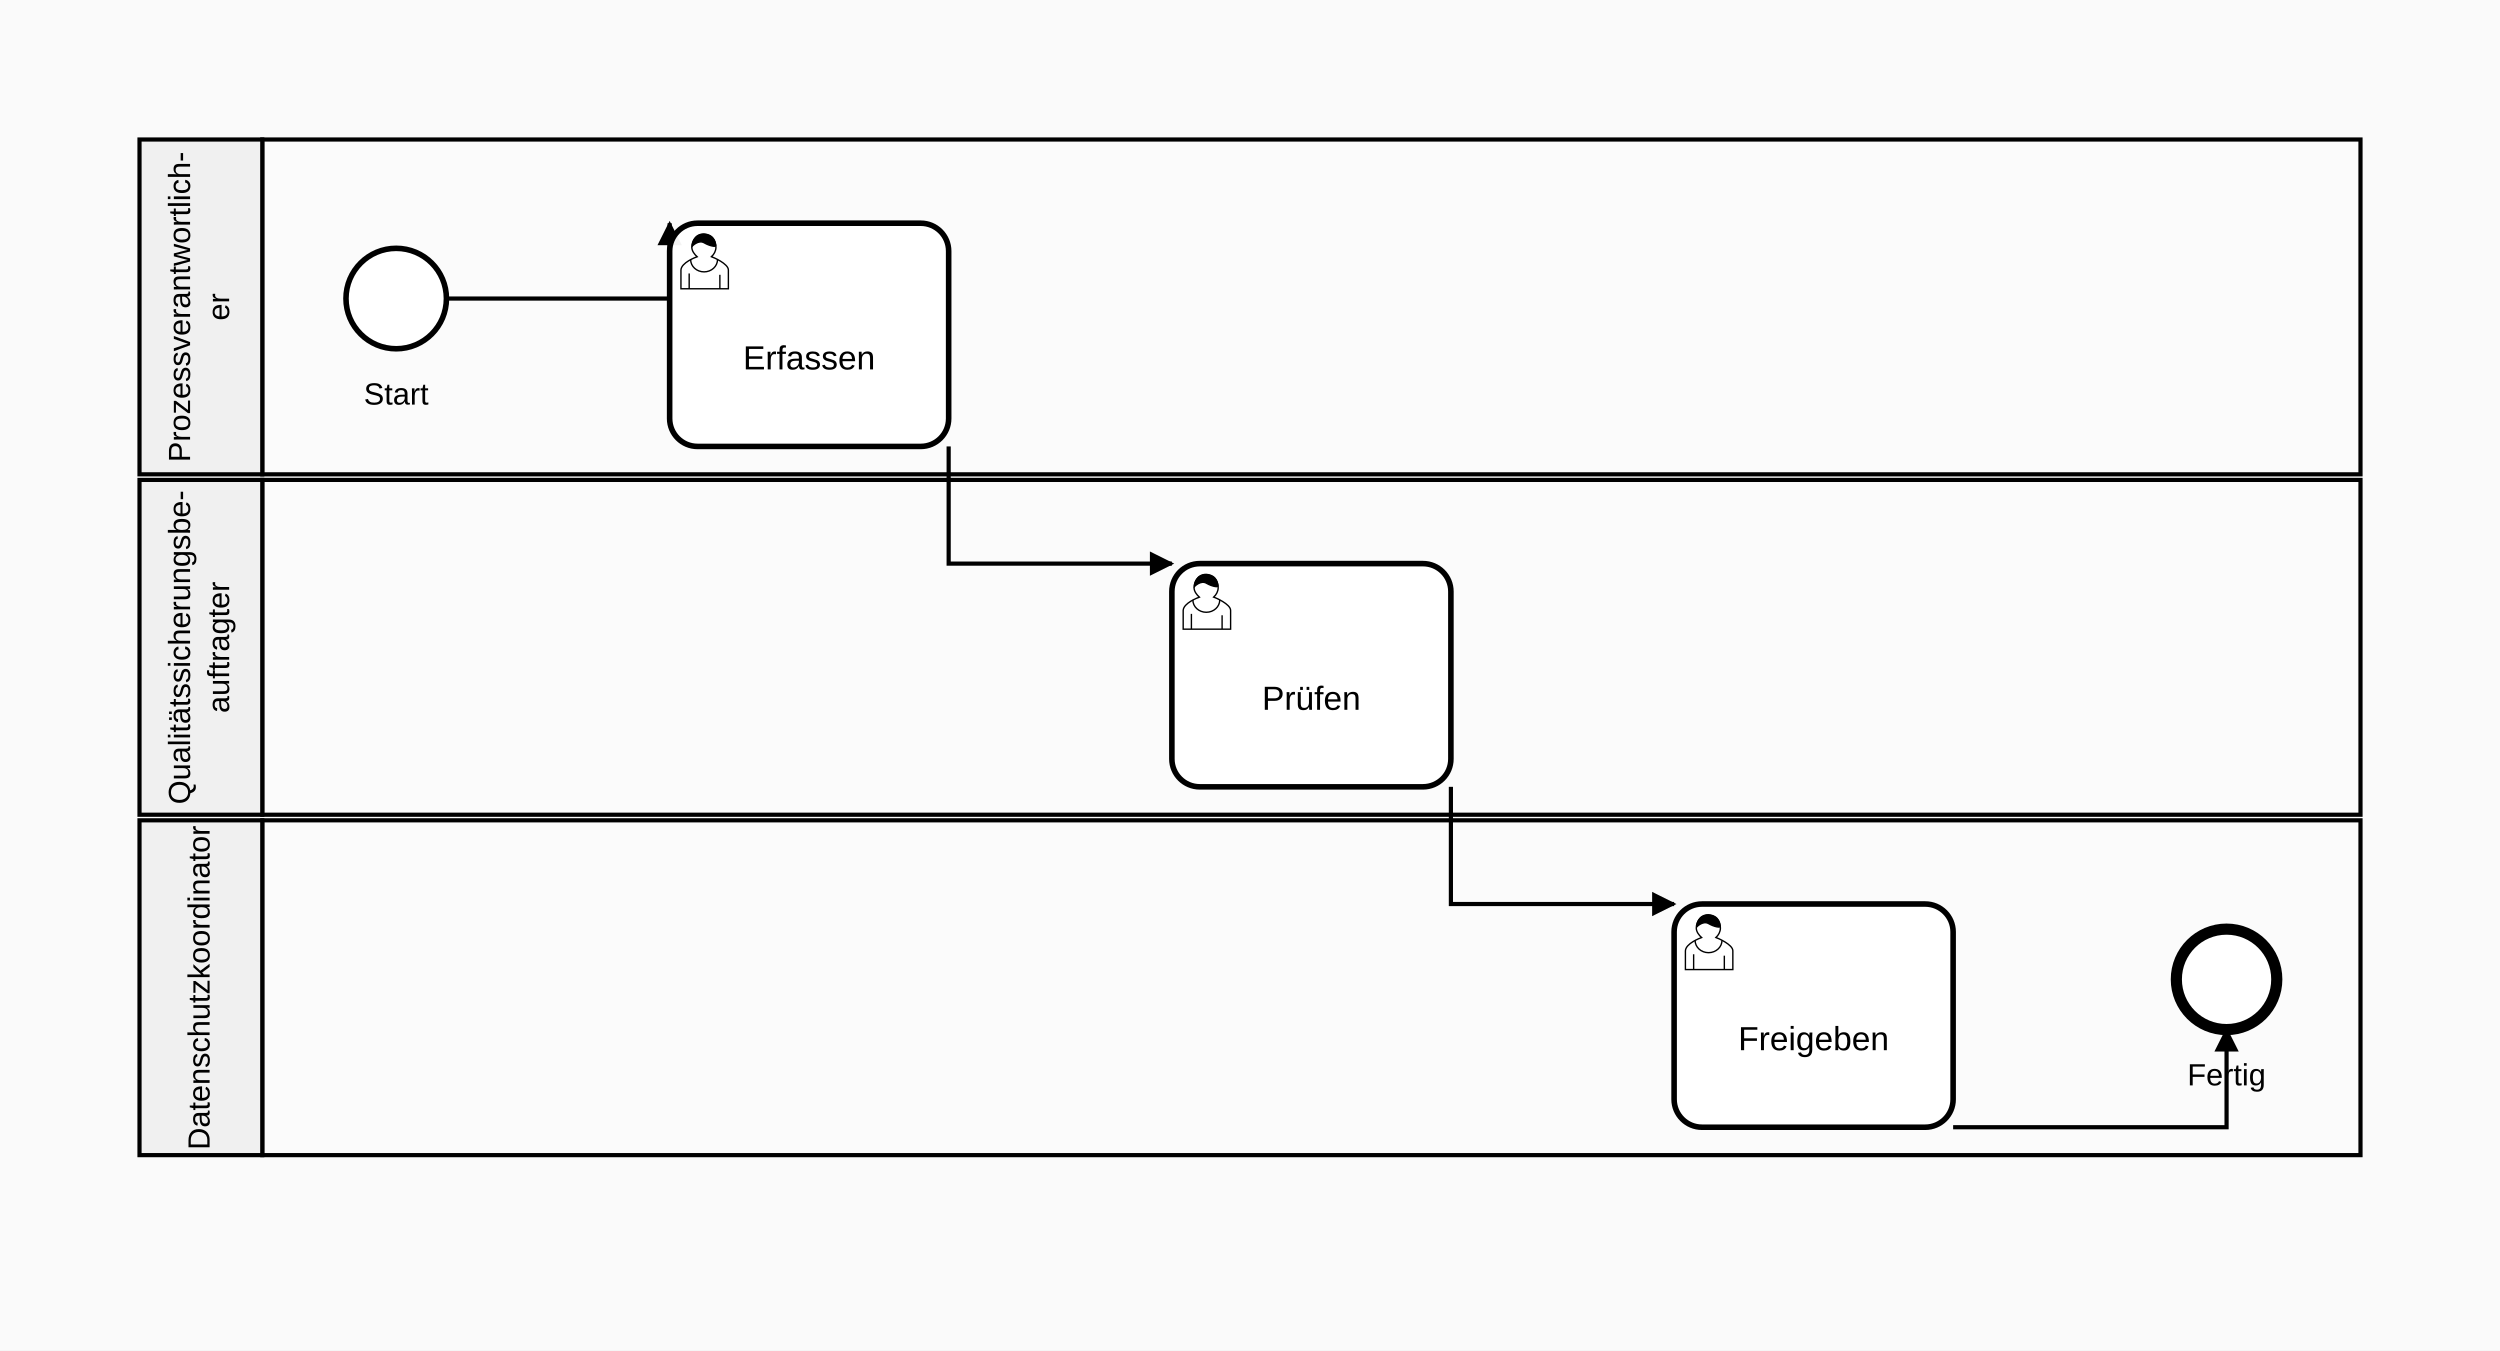
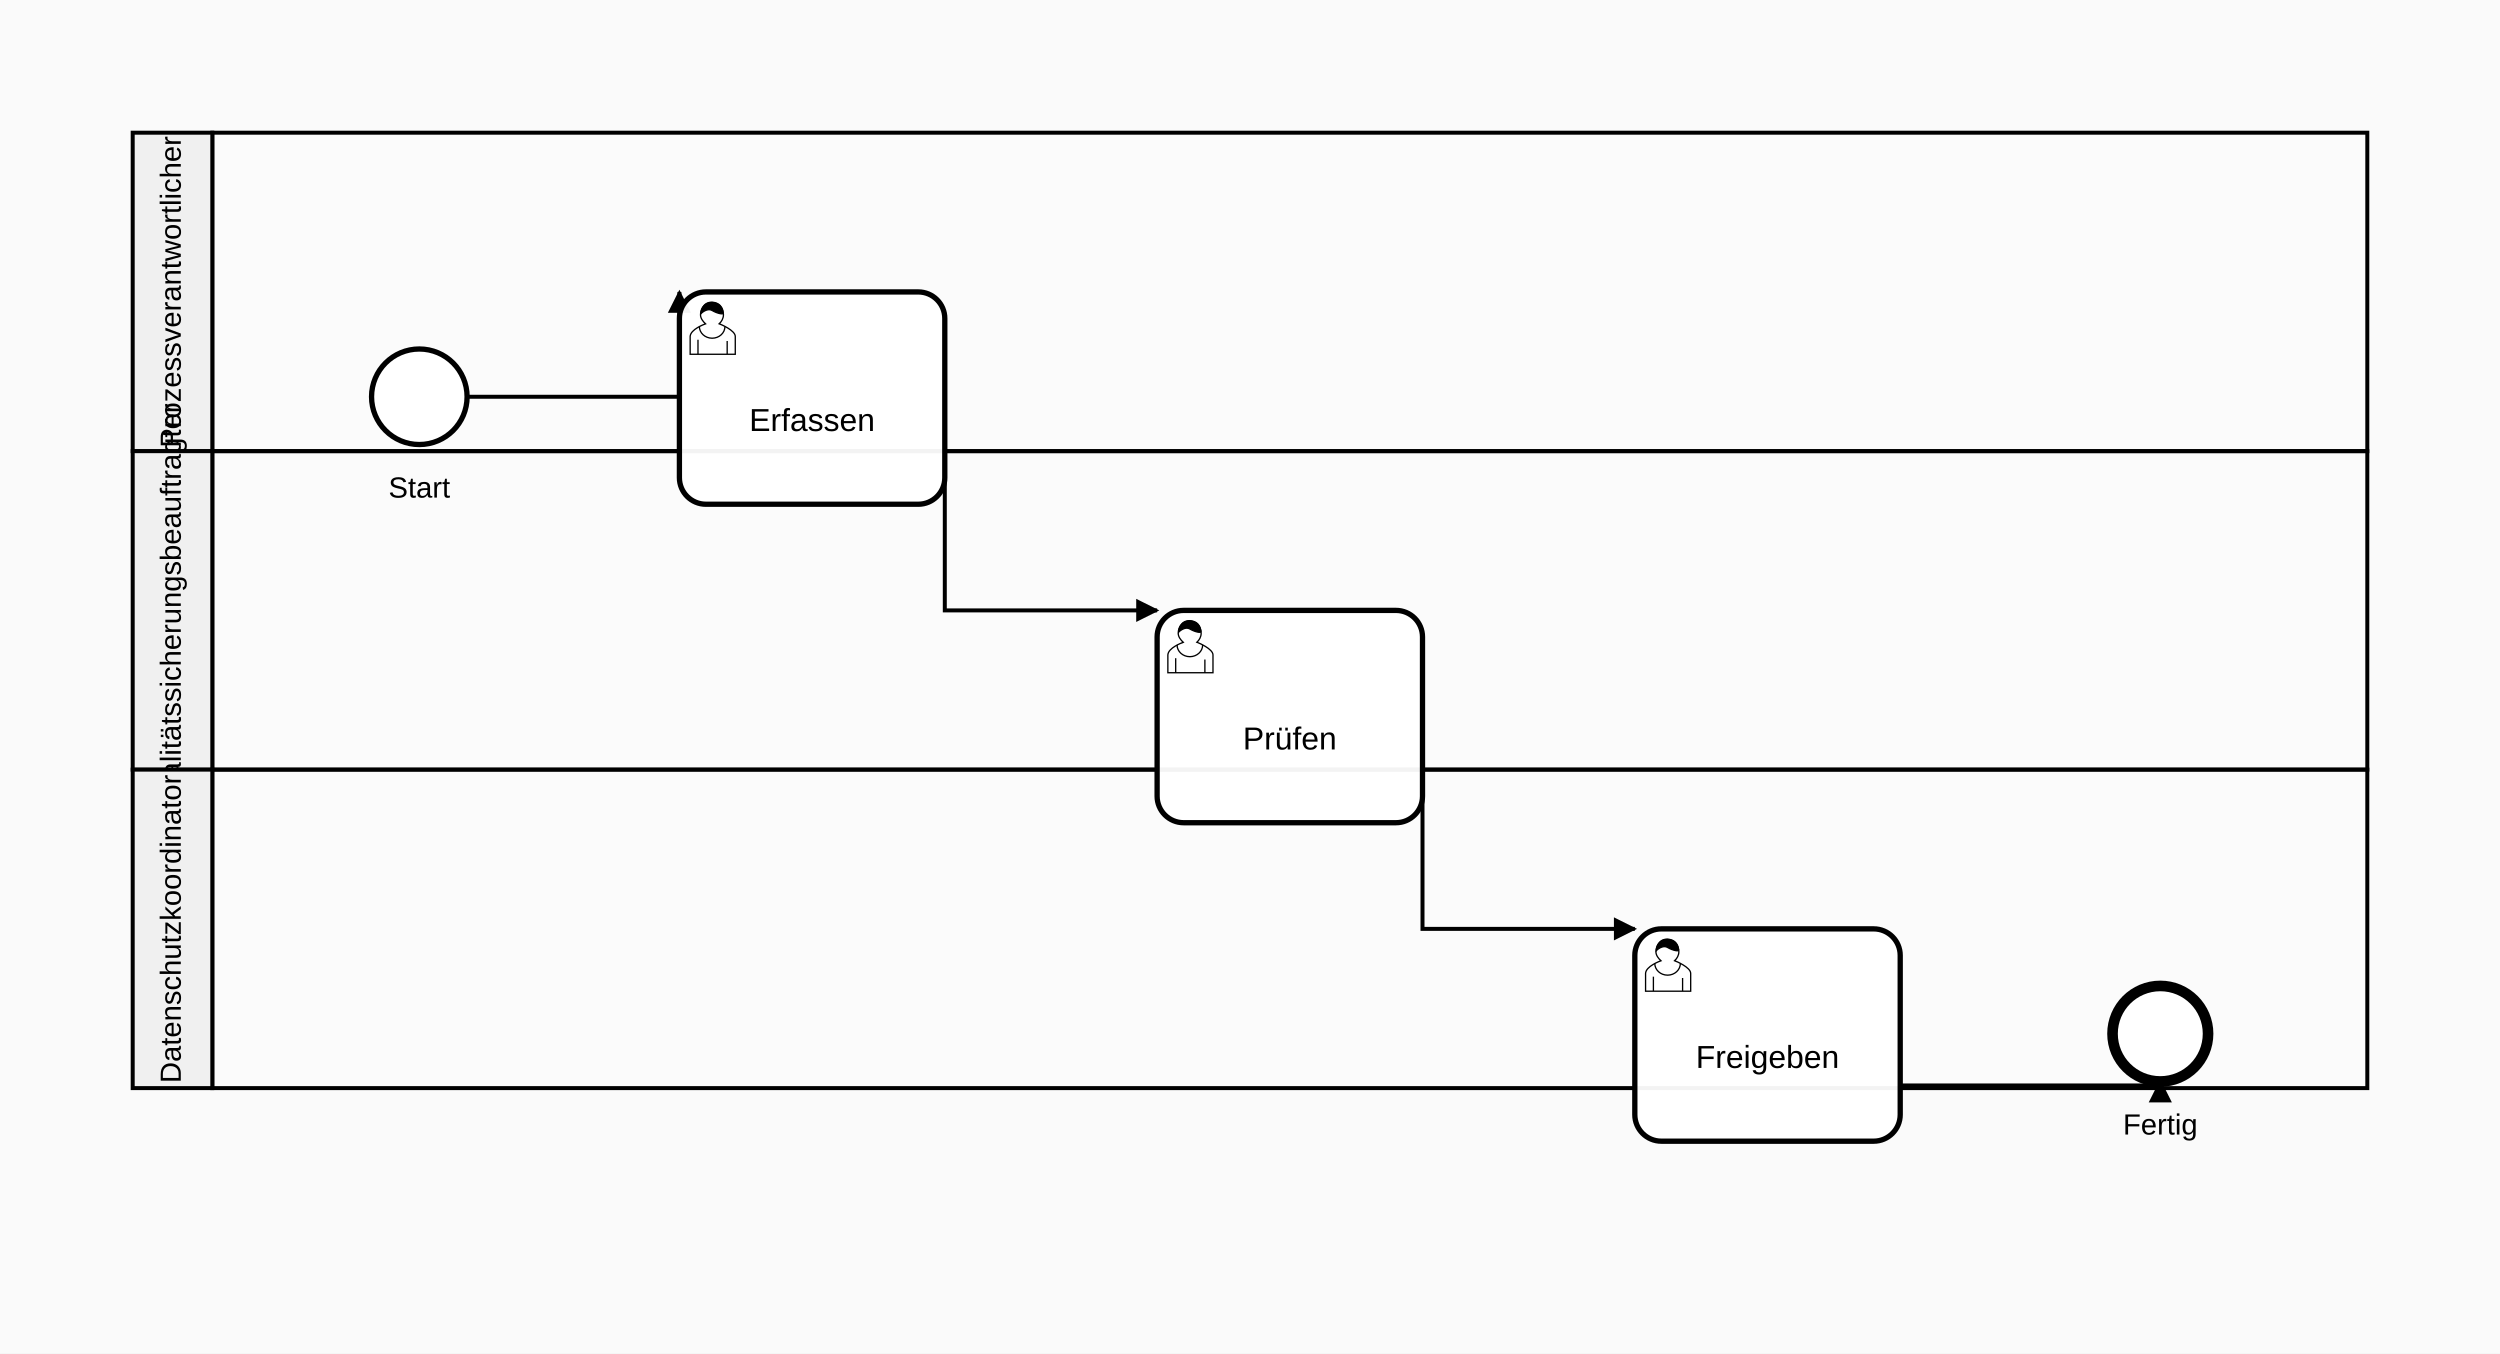
- <svg xmlns="http://www.w3.org/2000/svg" width="896" height="484" viewBox="0 0 896 484" font-family="Arial, sans-serif">
+ <svg xmlns="http://www.w3.org/2000/svg" width="942" height="510" viewBox="0 0 942 510" font-family="Arial, sans-serif">
  <defs>
    <marker id="seq-end" viewBox="0 0 20 20" refX="11" refY="10" markerWidth="10" markerHeight="10" orient="auto">
      <path d="M 1 5 L 11 10 L 1 15 Z" fill="#000000" stroke="#000000" stroke-width="1" />
    </marker>
    <marker id="seq-default-src" viewBox="0 0 20 20" refX="6" refY="10" markerWidth="10" markerHeight="10" orient="auto">
      <path d="M 6 3 L 10 17" stroke="#000000" stroke-width="1.5" />
    </marker>
    <marker id="seq-conditional-src" viewBox="0 0 20 20" refX="1" refY="10" markerWidth="12" markerHeight="12" orient="auto">
      <path d="M 1 10 L 8 6 L 15 10 L 8 14 Z" fill="#ffffff" stroke="#000000" stroke-width="1" />
    </marker>
    <marker id="msg-start" viewBox="0 0 20 20" refX="6" refY="6" markerWidth="20" markerHeight="20" orient="auto">
      <circle cx="6" cy="6" r="3.5" fill="#ffffff" stroke="#000000" stroke-width="1" />
    </marker>
    <marker id="msg-end" viewBox="0 0 20 20" refX="8.5" refY="5" markerWidth="20" markerHeight="20" orient="auto">
      <path d="m 1 5 l 0 -3 l 7 3 l -7 3 z" fill="#ffffff" stroke="#000000" stroke-width="1" stroke-linecap="butt" />
    </marker>
    <marker id="assoc-end" viewBox="0 0 20 20" refX="11" refY="10" markerWidth="10" markerHeight="10" orient="auto">
      <path d="M 1 5 L 11 10 L 1 15" fill="none" stroke="#000000" stroke-width="1.5" />
    </marker>
  </defs>
-   <rect width="896" height="484" fill="#fafafa" />
-   <rect x="94" y="50" width="752" height="120" fill="#ffffff" fill-opacity="0.25" stroke="#000000" stroke-width="1.5" />
-   <rect x="50" y="50" width="44" height="120" fill="#f0f0f0" stroke="#000000" stroke-width="1.5" />
-   <text x="72" y="103" text-anchor="middle" dominant-baseline="middle" font-size="11" fill="#000000" transform="rotate(-90,72,110)">Prozessverantwortlich-</text>
-   <text x="72" y="117" text-anchor="middle" dominant-baseline="middle" font-size="11" fill="#000000" transform="rotate(-90,72,110)">er</text>
-   <rect x="94" y="172" width="752" height="120" fill="#ffffff" fill-opacity="0.25" stroke="#000000" stroke-width="1.5" />
-   <rect x="50" y="172" width="44" height="120" fill="#f0f0f0" stroke="#000000" stroke-width="1.5" />
-   <text x="72" y="225" text-anchor="middle" dominant-baseline="middle" font-size="11" fill="#000000" transform="rotate(-90,72,232)">Qualitätssicherungsbe-</text>
-   <text x="72" y="239" text-anchor="middle" dominant-baseline="middle" font-size="11" fill="#000000" transform="rotate(-90,72,232)">auftragter</text>
-   <rect x="94" y="294" width="752" height="120" fill="#ffffff" fill-opacity="0.25" stroke="#000000" stroke-width="1.5" />
-   <rect x="50" y="294" width="44" height="120" fill="#f0f0f0" stroke="#000000" stroke-width="1.5" />
-   <text x="72" y="354" text-anchor="middle" dominant-baseline="middle" font-size="11" fill="#000000" transform="rotate(-90,72,354)">Datenschutzkoordinator</text>
-   <path d="M 160 107 L 240 107 L 240 80" stroke="#000000" stroke-width="1.5" fill="none" marker-end="url(#seq-end)" />
-   <path d="M 340 160 L 340 202 L 420 202" stroke="#000000" stroke-width="1.5" fill="none" marker-end="url(#seq-end)" />
-   <path d="M 520 282 L 520 324 L 600 324" stroke="#000000" stroke-width="1.5" fill="none" marker-end="url(#seq-end)" />
-   <path d="M 700 404 L 798 404 L 798 369" stroke="#000000" stroke-width="1.5" fill="none" marker-end="url(#seq-end)" />
-   <circle cx="142" cy="107" r="18" fill="#ffffff" fill-opacity="0.95" stroke="#000000" stroke-width="2" />
-   <text x="142" y="145" text-anchor="middle" font-size="11" fill="#000000">Start</text>
-   <rect x="240" y="80" width="100" height="80" rx="10" ry="10" fill="#ffffff" fill-opacity="0.95" stroke="#000000" stroke-width="2" />
+   <rect width="942" height="510" fill="#fafafa" />
+   <rect x="80" y="50" width="812" height="120" fill="#ffffff" fill-opacity="0.25" stroke="#000000" stroke-width="1.5" />
+   <rect x="50" y="50" width="30" height="120" fill="#f0f0f0" stroke="#000000" stroke-width="1.5" />
+   <text x="65" y="110" text-anchor="middle" dominant-baseline="middle" font-size="11" fill="#000000" transform="rotate(-90,65,110)">Prozessverantwortlicher</text>
+   <rect x="80" y="170" width="812" height="120" fill="#ffffff" fill-opacity="0.25" stroke="#000000" stroke-width="1.5" />
+   <rect x="50" y="170" width="30" height="120" fill="#f0f0f0" stroke="#000000" stroke-width="1.5" />
+   <text x="65" y="230" text-anchor="middle" dominant-baseline="middle" font-size="11" fill="#000000" transform="rotate(-90,65,230)">Qualitätssicherungsbeauftragter</text>
+   <rect x="80" y="290" width="812" height="120" fill="#ffffff" fill-opacity="0.25" stroke="#000000" stroke-width="1.5" />
+   <rect x="50" y="290" width="30" height="120" fill="#f0f0f0" stroke="#000000" stroke-width="1.5" />
+   <text x="65" y="350" text-anchor="middle" dominant-baseline="middle" font-size="11" fill="#000000" transform="rotate(-90,65,350)">Datenschutzkoordinator</text>
+   <path d="M 176 149.5 L 256 149.5 L 256 110" stroke="#000000" stroke-width="1.5" fill="none" marker-end="url(#seq-end)" />
+   <path d="M 356 169 L 356 230 L 436 230" stroke="#000000" stroke-width="1.5" fill="none" marker-end="url(#seq-end)" />
+   <path d="M 536 289 L 536 350 L 616 350" stroke="#000000" stroke-width="1.5" fill="none" marker-end="url(#seq-end)" />
+   <path d="M 716 409 L 814 409 L 814 407.5" stroke="#000000" stroke-width="1.5" fill="none" marker-end="url(#seq-end)" />
+   <circle cx="158" cy="149.5" r="18" fill="#ffffff" fill-opacity="0.95" stroke="#000000" stroke-width="2" />
+   <text x="158" y="187.5" text-anchor="middle" font-size="11" fill="#000000">Start</text>
+   <rect x="256" y="110" width="100" height="80" rx="10" ry="10" fill="#ffffff" fill-opacity="0.95" stroke="#000000" stroke-width="2" />
  <g>
-     <path d="m 255,92 c 0.909,-0.845 1.594,-2.049 1.594,-3.385 0,-2.554 -1.805,-4.622 -4.357,-4.622 -2.552,0 -4.288,2.068 -4.288,4.622 0,1.348 0.974,2.562 1.896,3.405 -0.529,0.187 -5.669,2.097 -5.794,4.756 v 6.718 h 17 v -6.718 c 0,-2.298 -5.528,-4.595 -6.051,-4.776 z m -8,6 l 0,5.5 m 11,0 l 0,-5" fill="#ffffff" stroke="#000000" stroke-width="0.5" />
-     <path d="m 257.162,93.009 c 0,2.447 -2.158,4.431 -4.821,4.431 -2.665,0 -4.822,-1.981 -4.822,-4.431" fill="none" stroke="#000000" stroke-width="0.5" />
-     <path d="m 248.1,88.2 c 0,0 2.251,-2.358 4.274,-1.177 2.024,1.181 4.221,1.537 4.124,0.965 -0.098,-0.57 -0.117,-3.791 -4.191,-4.136 -3.575,0.001 -4.208,3.367 -4.207,4.348 z" fill="#000000" stroke="#000000" stroke-width="0.5" />
+     <path d="m 271,122 c 0.909,-0.845 1.594,-2.049 1.594,-3.385 0,-2.554 -1.805,-4.622 -4.357,-4.622 -2.552,0 -4.288,2.068 -4.288,4.622 0,1.348 0.974,2.562 1.896,3.405 -0.529,0.187 -5.669,2.097 -5.794,4.756 v 6.718 h 17 v -6.718 c 0,-2.298 -5.528,-4.595 -6.051,-4.776 z m -8,6 l 0,5.5 m 11,0 l 0,-5" fill="#ffffff" stroke="#000000" stroke-width="0.5" />
+     <path d="m 273.162,123.009 c 0,2.447 -2.158,4.431 -4.821,4.431 -2.665,0 -4.822,-1.981 -4.822,-4.431" fill="none" stroke="#000000" stroke-width="0.5" />
+     <path d="m 264.1,118.2 c 0,0 2.251,-2.358 4.274,-1.177 2.024,1.181 4.221,1.537 4.124,0.965 -0.098,-0.57 -0.117,-3.791 -4.191,-4.136 -3.575,0.001 -4.208,3.367 -4.207,4.348 z" fill="#000000" stroke="#000000" stroke-width="0.5" />
  </g>
-   <text x="290" y="129" text-anchor="middle" dominant-baseline="middle" font-size="12" fill="#000000">Erfassen</text>
-   <rect x="420" y="202" width="100" height="80" rx="10" ry="10" fill="#ffffff" fill-opacity="0.95" stroke="#000000" stroke-width="2" />
+   <text x="306" y="159" text-anchor="middle" dominant-baseline="middle" font-size="12" fill="#000000">Erfassen</text>
+   <rect x="436" y="230" width="100" height="80" rx="10" ry="10" fill="#ffffff" fill-opacity="0.95" stroke="#000000" stroke-width="2" />
  <g>
-     <path d="m 435,214 c 0.909,-0.845 1.594,-2.049 1.594,-3.385 0,-2.554 -1.805,-4.622 -4.357,-4.622 -2.552,0 -4.288,2.068 -4.288,4.622 0,1.348 0.974,2.562 1.896,3.405 -0.529,0.187 -5.669,2.097 -5.794,4.756 v 6.718 h 17 v -6.718 c 0,-2.298 -5.528,-4.595 -6.051,-4.776 z m -8,6 l 0,5.5 m 11,0 l 0,-5" fill="#ffffff" stroke="#000000" stroke-width="0.5" />
-     <path d="m 437.162,215.009 c 0,2.447 -2.158,4.431 -4.821,4.431 -2.665,0 -4.822,-1.981 -4.822,-4.431" fill="none" stroke="#000000" stroke-width="0.5" />
-     <path d="m 428.1,210.2 c 0,0 2.251,-2.358 4.274,-1.177 2.024,1.181 4.221,1.537 4.124,0.965 -0.098,-0.57 -0.117,-3.791 -4.191,-4.136 -3.575,0.001 -4.208,3.367 -4.207,4.348 z" fill="#000000" stroke="#000000" stroke-width="0.5" />
+     <path d="m 451,242 c 0.909,-0.845 1.594,-2.049 1.594,-3.385 0,-2.554 -1.805,-4.622 -4.357,-4.622 -2.552,0 -4.288,2.068 -4.288,4.622 0,1.348 0.974,2.562 1.896,3.405 -0.529,0.187 -5.669,2.097 -5.794,4.756 v 6.718 h 17 v -6.718 c 0,-2.298 -5.528,-4.595 -6.051,-4.776 z m -8,6 l 0,5.5 m 11,0 l 0,-5" fill="#ffffff" stroke="#000000" stroke-width="0.5" />
+     <path d="m 453.162,243.009 c 0,2.447 -2.158,4.431 -4.821,4.431 -2.665,0 -4.822,-1.981 -4.822,-4.431" fill="none" stroke="#000000" stroke-width="0.5" />
+     <path d="m 444.1,238.2 c 0,0 2.251,-2.358 4.274,-1.177 2.024,1.181 4.221,1.537 4.124,0.965 -0.098,-0.57 -0.117,-3.791 -4.191,-4.136 -3.575,0.001 -4.208,3.367 -4.207,4.348 z" fill="#000000" stroke="#000000" stroke-width="0.5" />
  </g>
-   <text x="470" y="251" text-anchor="middle" dominant-baseline="middle" font-size="12" fill="#000000">Prüfen</text>
-   <rect x="600" y="324" width="100" height="80" rx="10" ry="10" fill="#ffffff" fill-opacity="0.95" stroke="#000000" stroke-width="2" />
+   <text x="486" y="279" text-anchor="middle" dominant-baseline="middle" font-size="12" fill="#000000">Prüfen</text>
+   <rect x="616" y="350" width="100" height="80" rx="10" ry="10" fill="#ffffff" fill-opacity="0.95" stroke="#000000" stroke-width="2" />
  <g>
-     <path d="m 615,336 c 0.909,-0.845 1.594,-2.049 1.594,-3.385 0,-2.554 -1.805,-4.622 -4.357,-4.622 -2.552,0 -4.288,2.068 -4.288,4.622 0,1.348 0.974,2.562 1.896,3.405 -0.529,0.187 -5.669,2.097 -5.794,4.756 v 6.718 h 17 v -6.718 c 0,-2.298 -5.528,-4.595 -6.051,-4.776 z m -8,6 l 0,5.5 m 11,0 l 0,-5" fill="#ffffff" stroke="#000000" stroke-width="0.5" />
-     <path d="m 617.162,337.009 c 0,2.447 -2.158,4.431 -4.821,4.431 -2.665,0 -4.822,-1.981 -4.822,-4.431" fill="none" stroke="#000000" stroke-width="0.5" />
-     <path d="m 608.1,332.2 c 0,0 2.251,-2.358 4.274,-1.177 2.024,1.181 4.221,1.537 4.124,0.965 -0.098,-0.57 -0.117,-3.791 -4.191,-4.136 -3.575,0.001 -4.208,3.367 -4.207,4.348 z" fill="#000000" stroke="#000000" stroke-width="0.5" />
+     <path d="m 631,362 c 0.909,-0.845 1.594,-2.049 1.594,-3.385 0,-2.554 -1.805,-4.622 -4.357,-4.622 -2.552,0 -4.288,2.068 -4.288,4.622 0,1.348 0.974,2.562 1.896,3.405 -0.529,0.187 -5.669,2.097 -5.794,4.756 v 6.718 h 17 v -6.718 c 0,-2.298 -5.528,-4.595 -6.051,-4.776 z m -8,6 l 0,5.5 m 11,0 l 0,-5" fill="#ffffff" stroke="#000000" stroke-width="0.5" />
+     <path d="m 633.162,363.009 c 0,2.447 -2.158,4.431 -4.821,4.431 -2.665,0 -4.822,-1.981 -4.822,-4.431" fill="none" stroke="#000000" stroke-width="0.5" />
+     <path d="m 624.1,358.2 c 0,0 2.251,-2.358 4.274,-1.177 2.024,1.181 4.221,1.537 4.124,0.965 -0.098,-0.57 -0.117,-3.791 -4.191,-4.136 -3.575,0.001 -4.208,3.367 -4.207,4.348 z" fill="#000000" stroke="#000000" stroke-width="0.5" />
  </g>
-   <text x="650" y="373" text-anchor="middle" dominant-baseline="middle" font-size="12" fill="#000000">Freigeben</text>
-   <circle cx="798" cy="351" r="18" fill="#ffffff" fill-opacity="0.95" stroke="#000000" stroke-width="4" />
-   <text x="798" y="389" text-anchor="middle" font-size="11" fill="#000000">Fertig</text>
+   <text x="666" y="399" text-anchor="middle" dominant-baseline="middle" font-size="12" fill="#000000">Freigeben</text>
+   <circle cx="814" cy="389.5" r="18" fill="#ffffff" fill-opacity="0.95" stroke="#000000" stroke-width="4" />
+   <text x="814" y="427.5" text-anchor="middle" font-size="11" fill="#000000">Fertig</text>
</svg>
